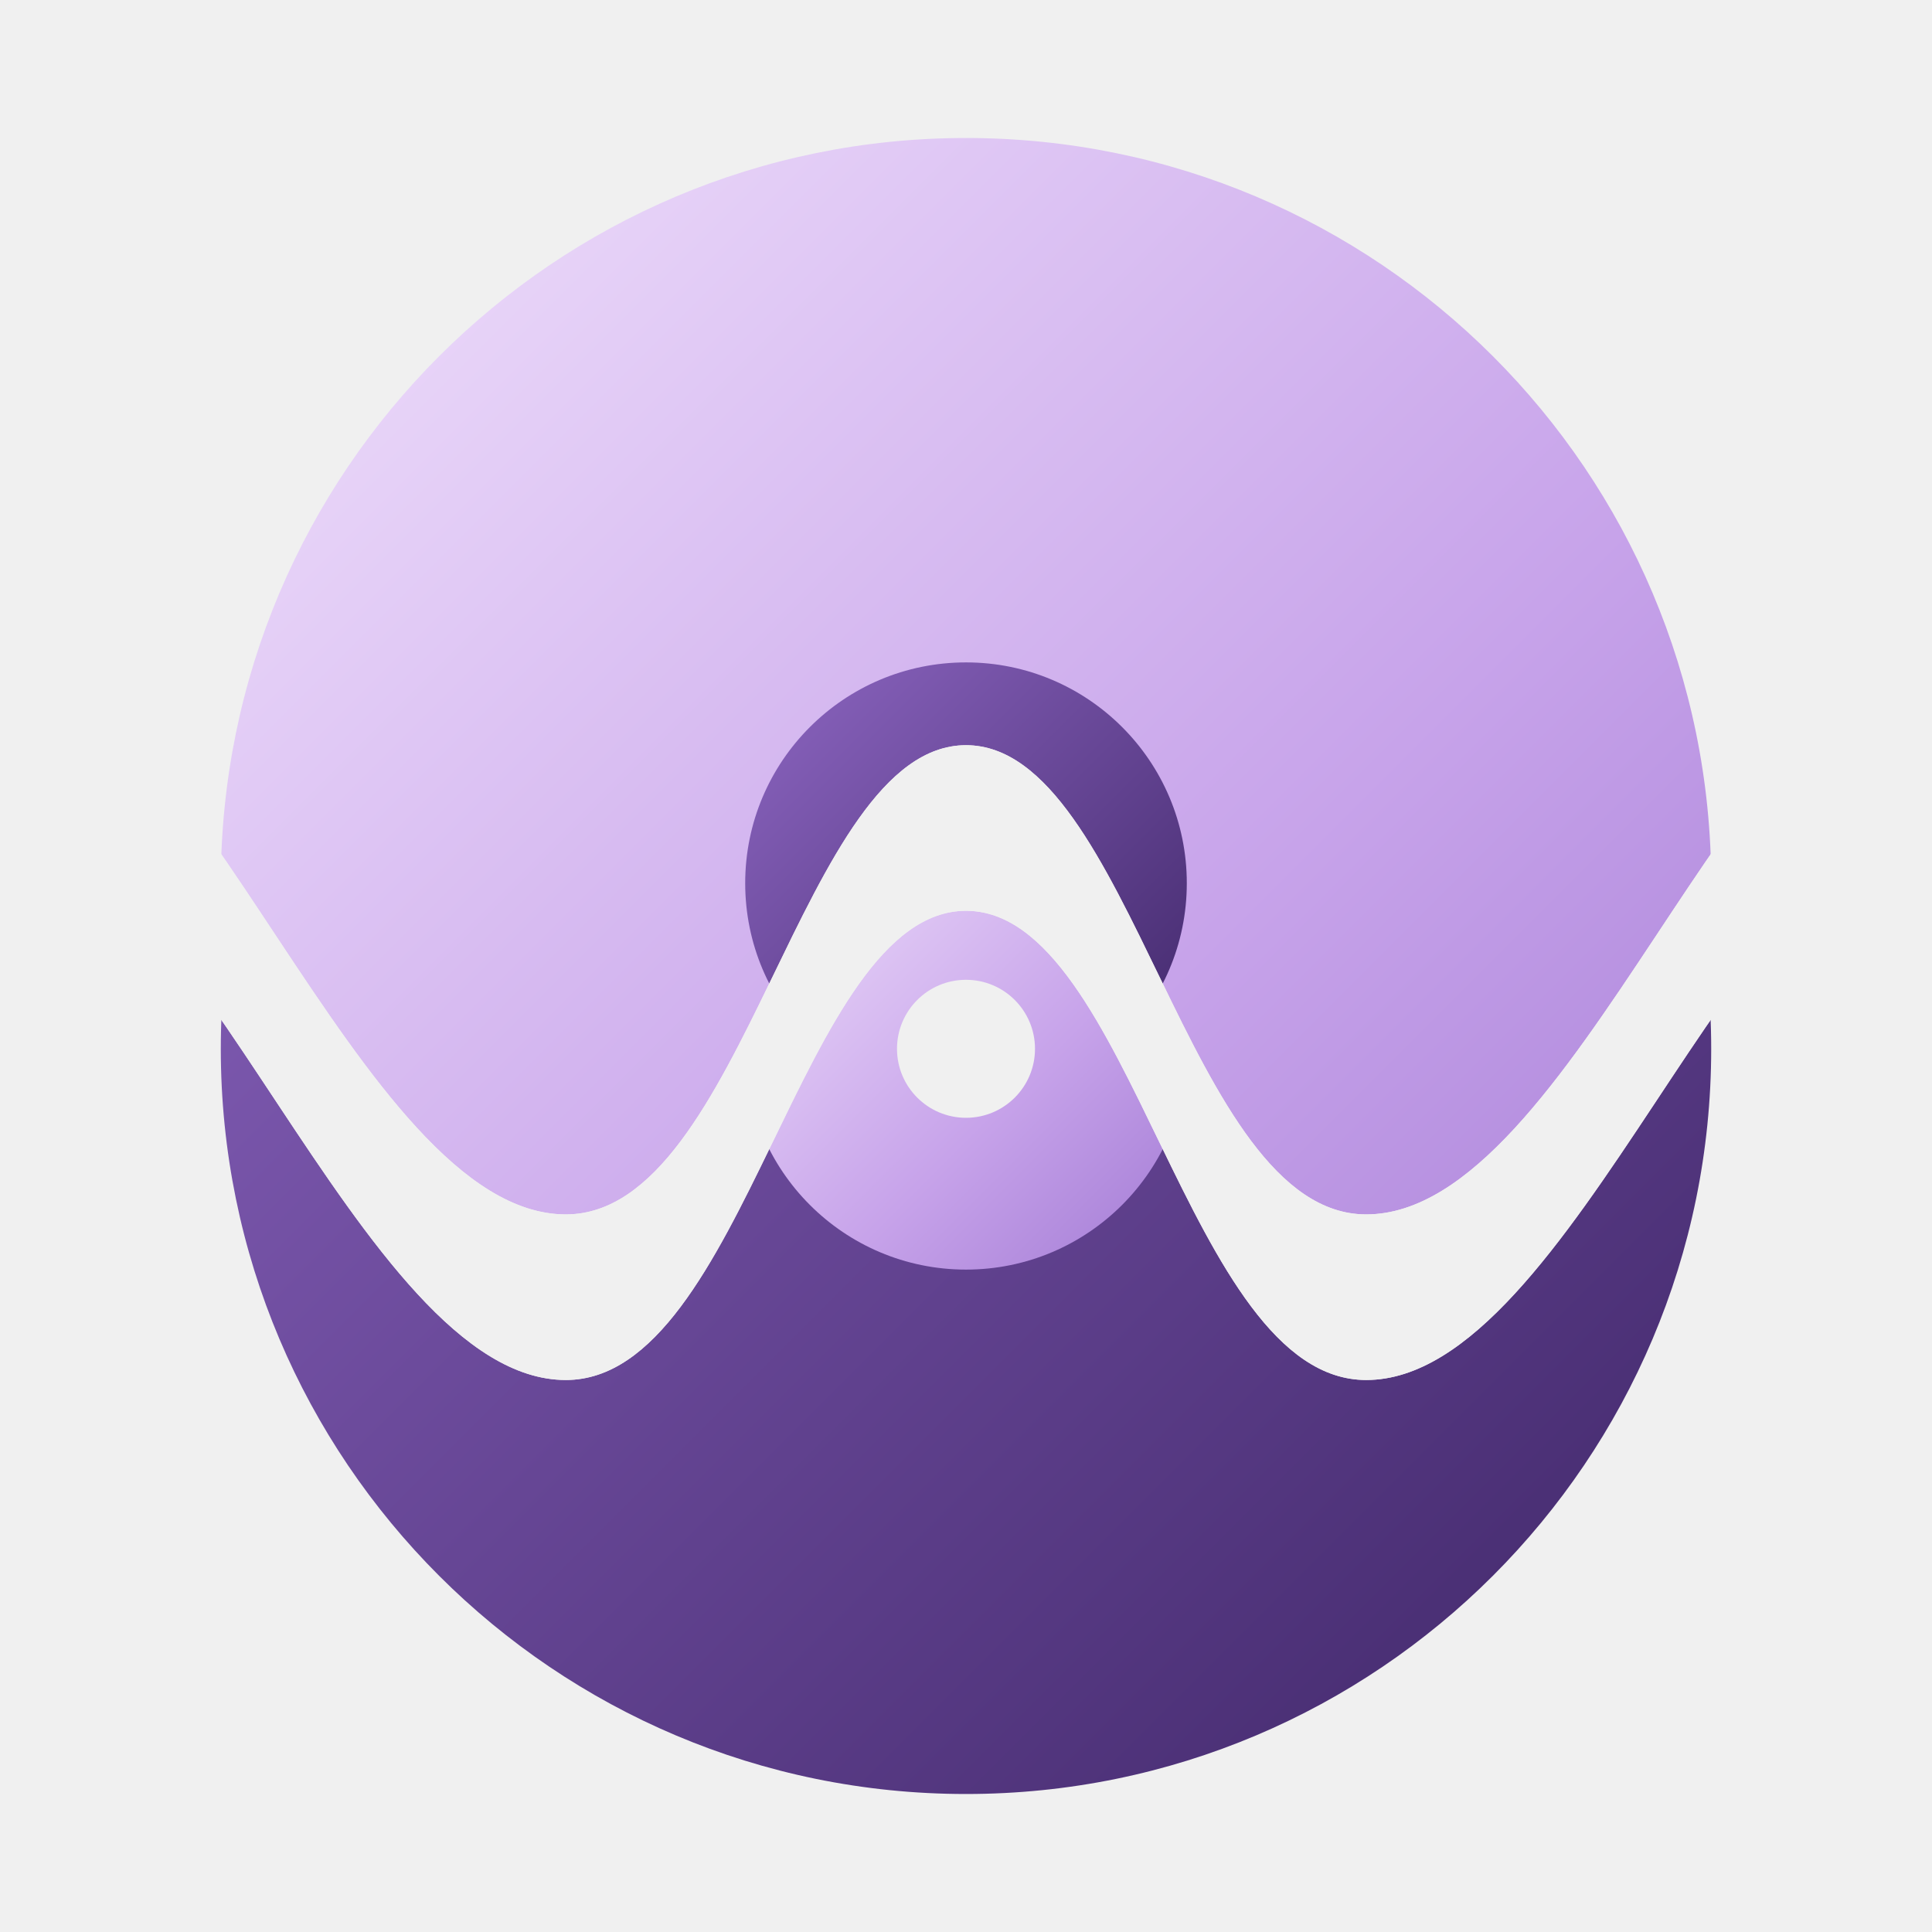
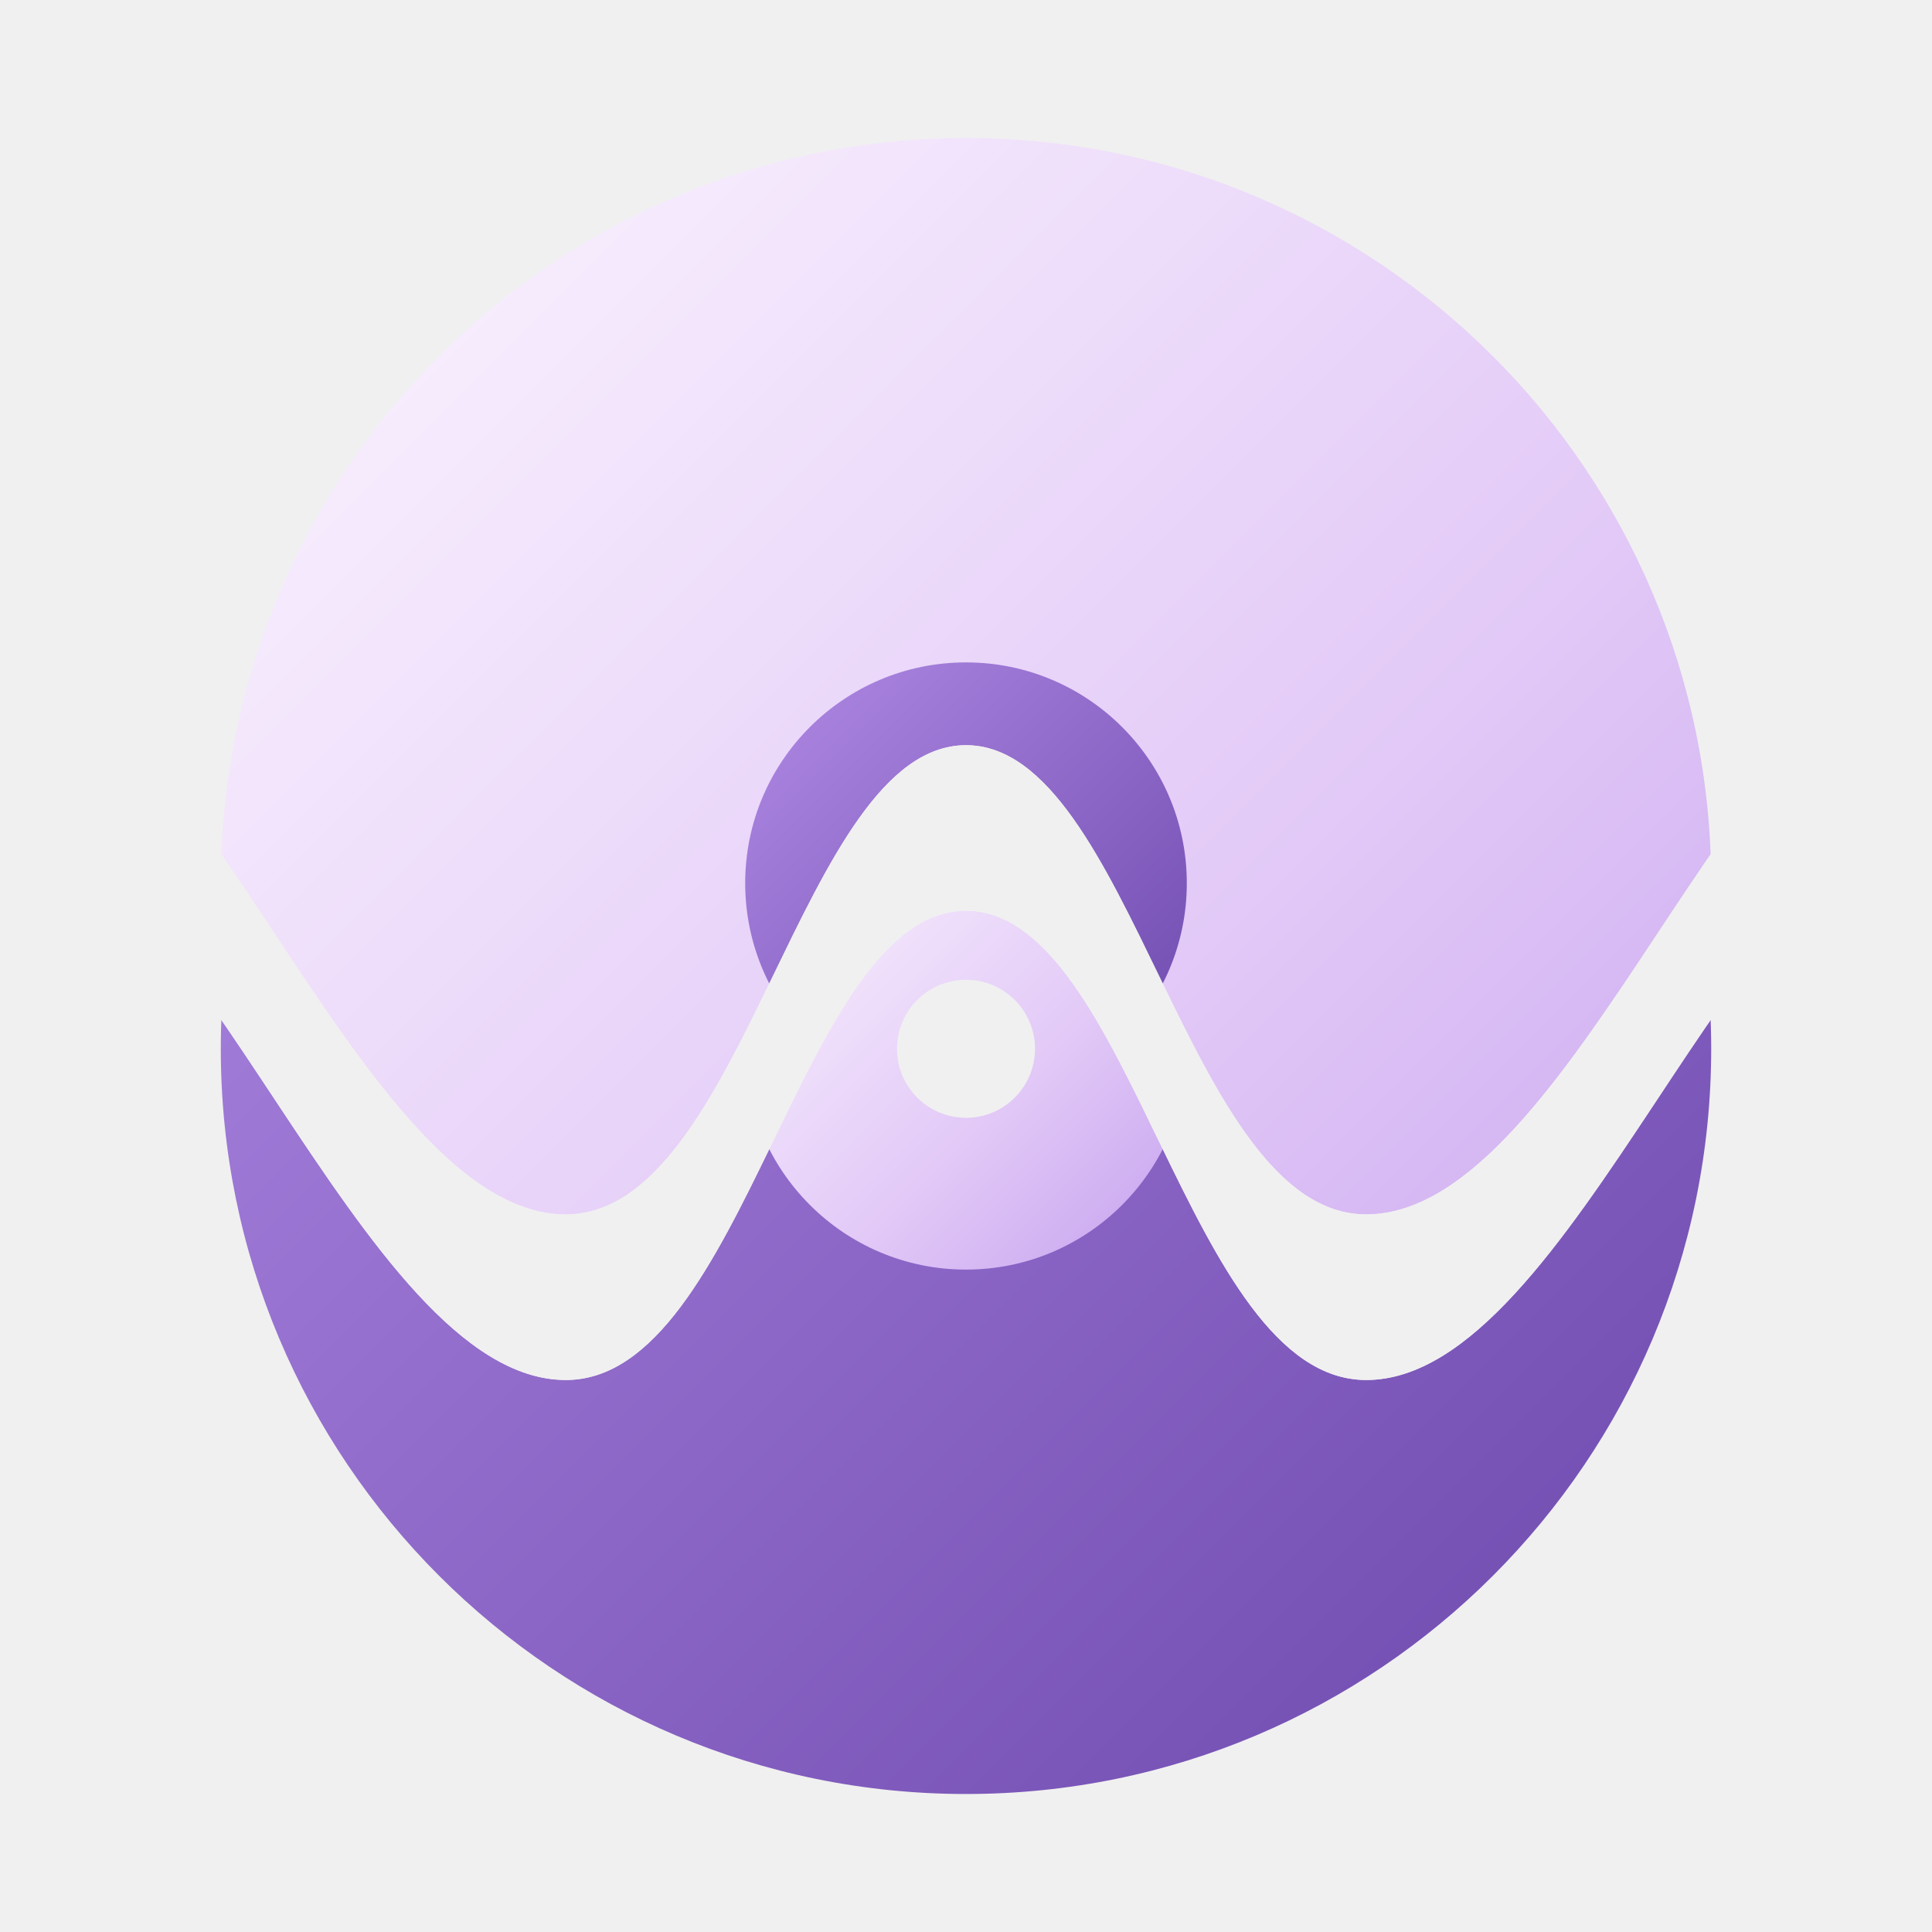
<svg xmlns="http://www.w3.org/2000/svg" viewBox="-10 -10 140 140">
  <defs>
    <linearGradient id="l" x1="0" y1="0" x2="1" y2="1">
-       <stop offset="0" stop-color="#f1e2fc" />
-       <stop offset=".6" stop-color="#c7a3ea" />
-       <stop offset="1" stop-color="#a27ad4" />
+       <stop offset="0" stop-color="#fdf7ff" />
+       <stop offset=".6" stop-color="#e2c9f7" />
+       <stop offset="1" stop-color="#c4a0ee" />
    </linearGradient>
    <linearGradient id="d" x1="0" y1="0" x2="1" y2="1">
-       <stop offset="0" stop-color="#8d66c2" />
-       <stop offset="1" stop-color="#3f2668" />
+       <stop offset="0" stop-color="#b08ae4" />
+       <stop offset="1" stop-color="#6c48ad" />
    </linearGradient>
    <clipPath id="t">
      <path d="M-10 -10 H130 V44 C116 44 104 84 89 84 C76 84 72 50 60 50 C48 50 44 84 31 84 C16 84 4 44 -10 44Z" />
    </clipPath>
    <clipPath id="b">
      <path d="M-10 44 C4 44 16 84 31 84 C44 84 48 50 60 50 C72 50 76 84 89 84 C104 84 116 44 130 44 V130 H-10Z" />
    </clipPath>
    <mask id="h">
      <rect x="-20" y="-20" width="160" height="160" fill="#fff" />
      <circle cx="60" cy="60" r="5" fill="#000" />
    </mask>
  </defs>
  <g transform="translate(0 -6)" clip-path="url(#t)" mask="url(#h)">
    <circle cx="60" cy="60" r="54" fill="url(#l)" />
    <circle cx="60" cy="60" r="16" fill="url(#d)" />
  </g>
  <g transform="translate(0 6)" clip-path="url(#b)" mask="url(#h)">
    <circle cx="60" cy="60" r="54" fill="url(#d)" />
    <circle cx="60" cy="60" r="16" fill="url(#l)" />
  </g>
</svg>
